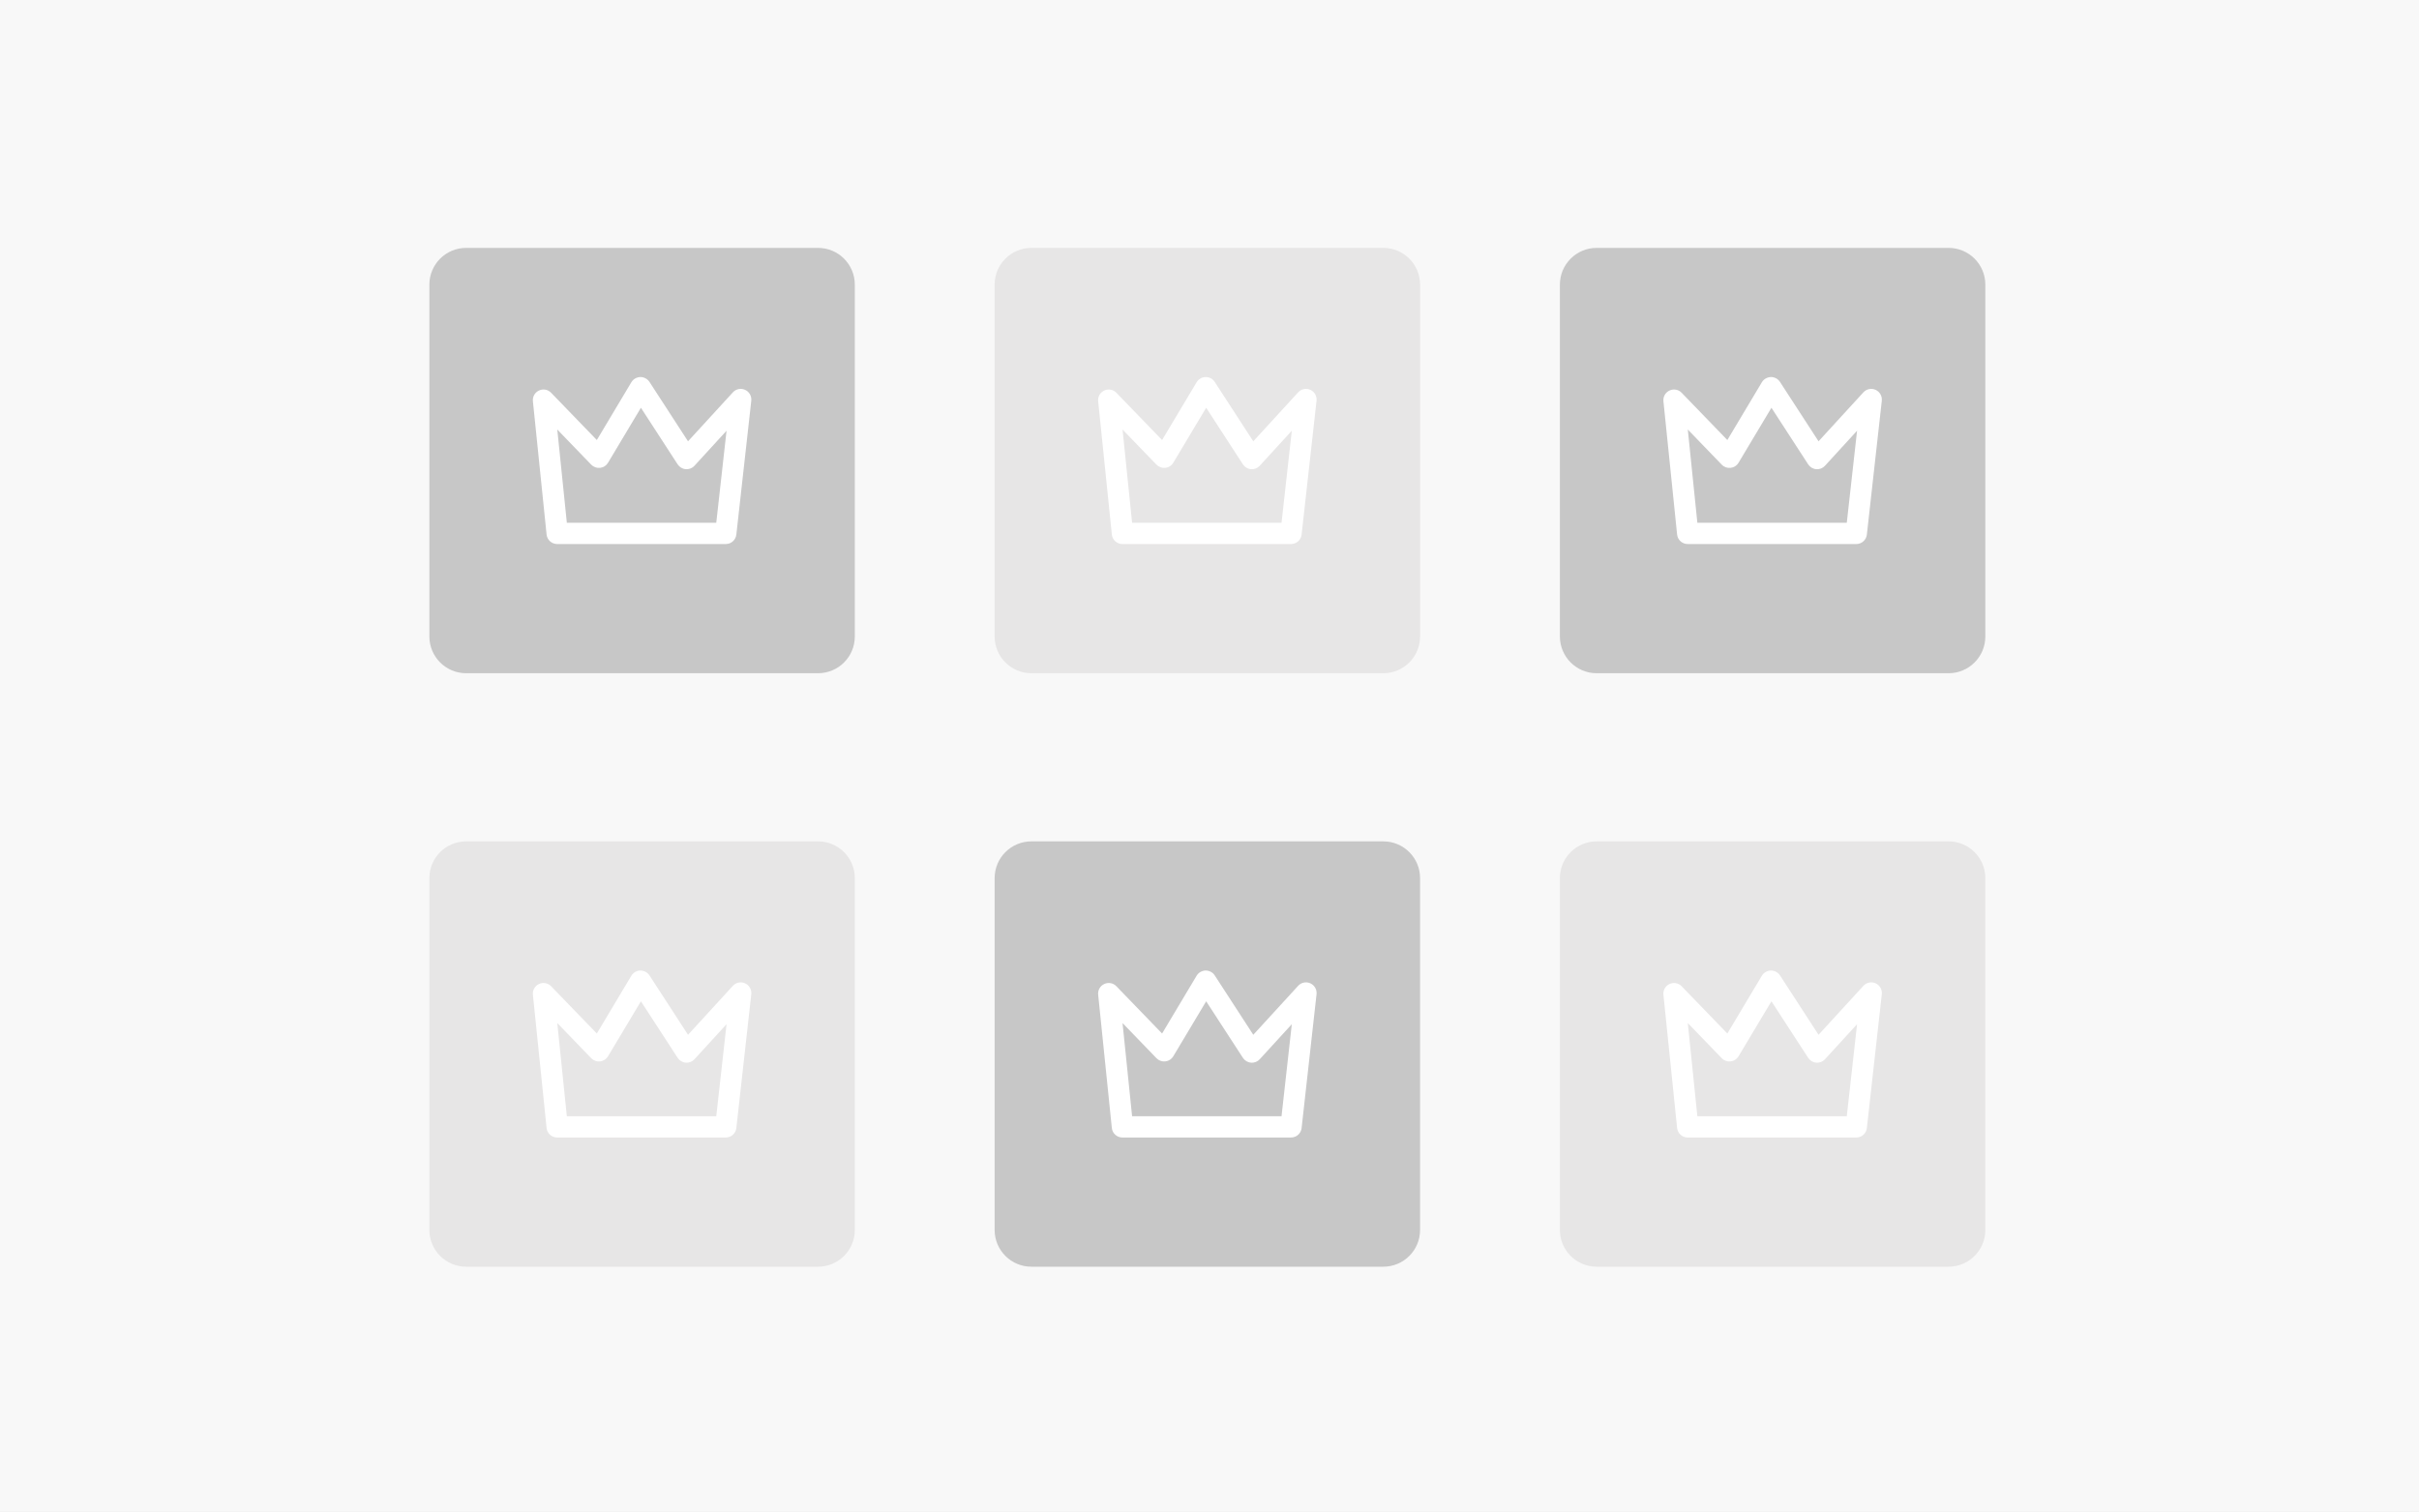
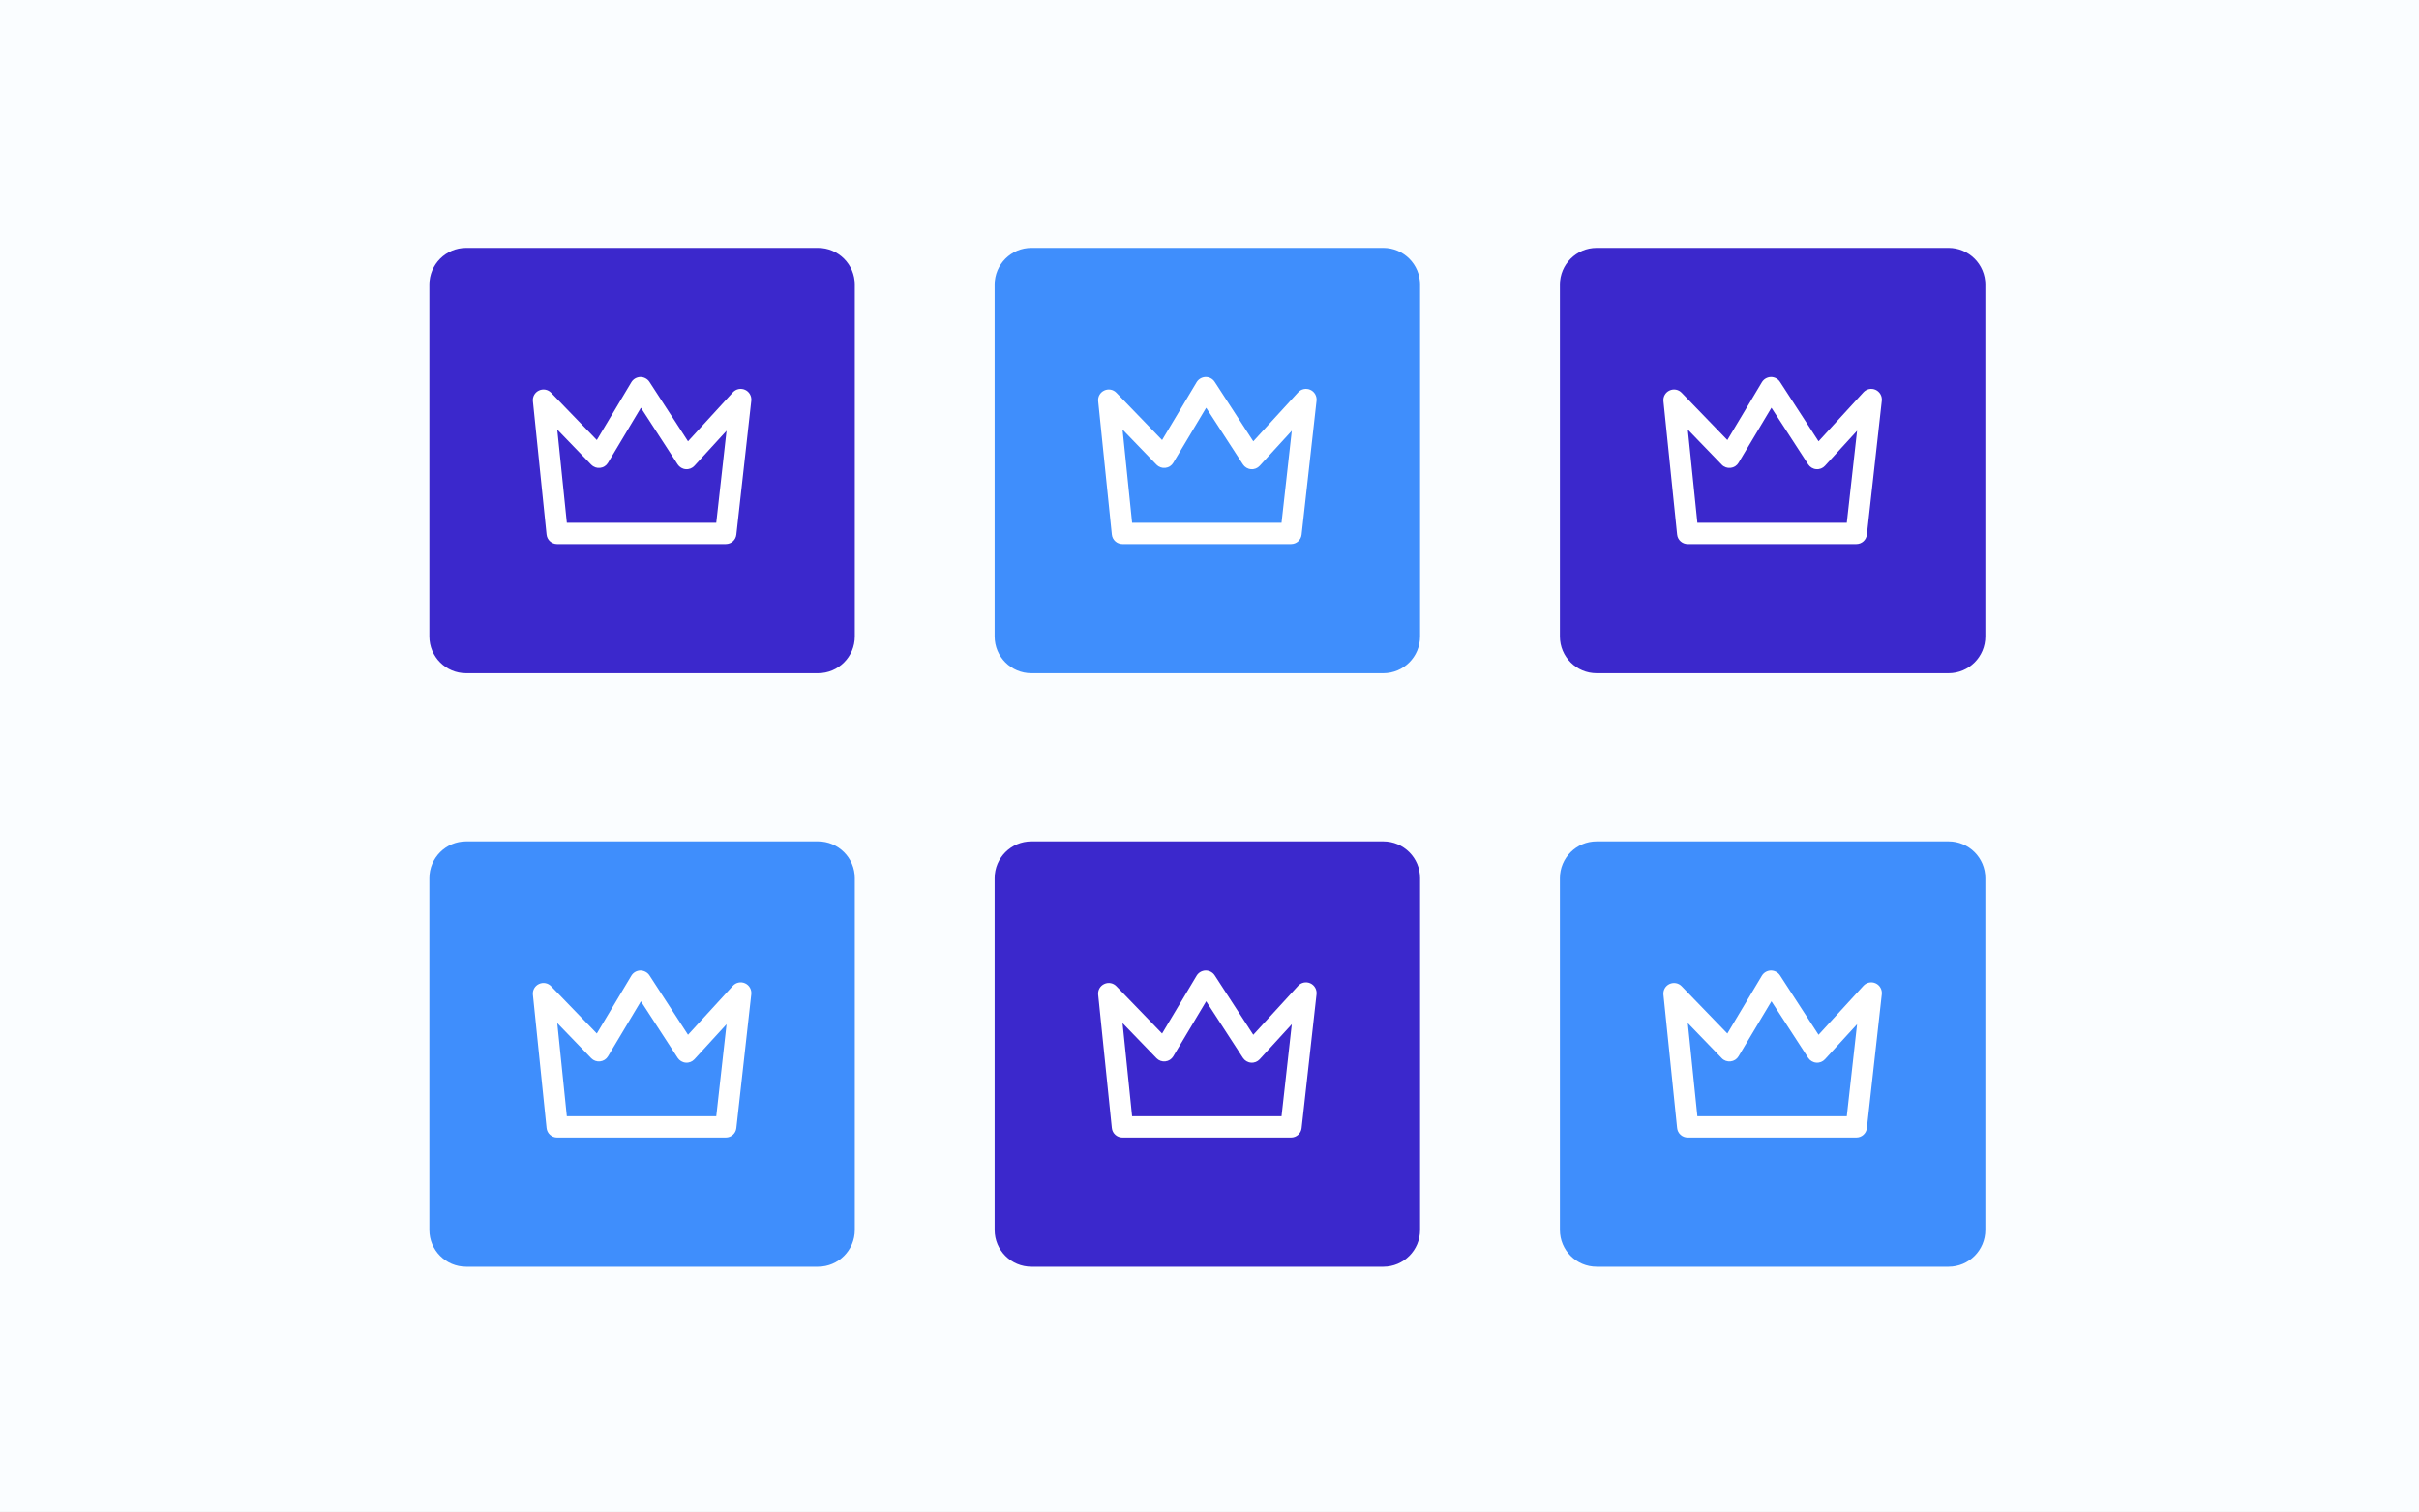
<svg xmlns="http://www.w3.org/2000/svg" width="400" height="250" fill="none">
-   <path fill="#F8F8F8" d="M0 0h400v250H0z" />
-   <path d="M135.27 41H77.08A6.08 6.08 0 0 0 71 47.08v58.19a6.08 6.08 0 0 0 6.08 6.08h58.19a6.08 6.08 0 0 0 6.08-6.08V47.08a6.08 6.08 0 0 0-6.08-6.08z" fill="#C7C7C7" />
-   <path d="M228.74 41h-58.19a6.08 6.08 0 0 0-6.08 6.08v58.19a6.08 6.08 0 0 0 6.08 6.08h58.19a6.08 6.08 0 0 0 6.08-6.08V47.08a6.08 6.08 0 0 0-6.08-6.08z" fill="#E7E6E6" />
-   <path d="M322.21 41h-58.19a6.08 6.08 0 0 0-6.08 6.08v58.19a6.08 6.08 0 0 0 6.08 6.08h58.19a6.08 6.08 0 0 0 6.08-6.08V47.08a6.08 6.08 0 0 0-6.08-6.08z" fill="#C7C7C7" />
-   <path d="M135.27 139.16H77.08a6.08 6.08 0 0 0-6.08 6.08v58.19a6.08 6.08 0 0 0 6.08 6.08h58.19a6.08 6.08 0 0 0 6.08-6.08v-58.19a6.08 6.08 0 0 0-6.08-6.08z" fill="#E7E6E6" />
-   <path d="M228.74 139.16h-58.19a6.08 6.08 0 0 0-6.08 6.08v58.19a6.08 6.08 0 0 0 6.08 6.08h58.19a6.08 6.08 0 0 0 6.08-6.08v-58.19a6.08 6.08 0 0 0-6.08-6.08z" fill="#C7C7C7" />
-   <path d="M322.21 139.16h-58.19a6.08 6.08 0 0 0-6.08 6.08v58.19a6.08 6.08 0 0 0 6.08 6.08h58.19a6.08 6.08 0 0 0 6.08-6.08v-58.19a6.08 6.08 0 0 0-6.08-6.08z" fill="#E7E6E6" />
+   <path fill="#FAFDFF" d="M0 0h400v250H0z" />
+   <path d="M135.27 41H77.08A6.08 6.08 0 0 0 71 47.08v58.19a6.08 6.08 0 0 0 6.08 6.08h58.19a6.08 6.08 0 0 0 6.08-6.08V47.08a6.08 6.08 0 0 0-6.08-6.08z" fill="#3B28CC" />
+   <path d="M228.74 41h-58.19a6.08 6.08 0 0 0-6.08 6.08v58.19a6.08 6.08 0 0 0 6.08 6.08h58.19a6.08 6.08 0 0 0 6.08-6.08V47.08a6.08 6.08 0 0 0-6.08-6.08z" fill="#3F8EFC" />
+   <path d="M322.21 41h-58.19a6.08 6.08 0 0 0-6.08 6.08v58.19a6.08 6.08 0 0 0 6.08 6.08h58.19a6.08 6.08 0 0 0 6.08-6.08V47.08a6.08 6.08 0 0 0-6.08-6.08z" fill="#3B28CC" />
+   <path d="M135.27 139.16H77.08a6.08 6.08 0 0 0-6.08 6.08v58.19a6.08 6.08 0 0 0 6.08 6.08h58.19a6.08 6.08 0 0 0 6.08-6.08v-58.19a6.08 6.08 0 0 0-6.08-6.08z" fill="#3F8EFC" />
+   <path d="M228.74 139.16h-58.19a6.08 6.08 0 0 0-6.08 6.08v58.19a6.08 6.08 0 0 0 6.08 6.08h58.19a6.08 6.08 0 0 0 6.08-6.08v-58.19a6.08 6.08 0 0 0-6.08-6.08z" fill="#3B28CC" />
+   <path d="M322.21 139.16h-58.19a6.08 6.08 0 0 0-6.08 6.08v58.19a6.08 6.08 0 0 0 6.08 6.08h58.19a6.08 6.08 0 0 0 6.08-6.08v-58.19a6.08 6.08 0 0 0-6.08-6.08z" fill="#3F8EFC" />
  <path d="M120.01 89.98H92.13c-.9 0-1.66-.68-1.75-1.58l-2.26-22.04c-.08-.75.33-1.46 1.01-1.77a1.74 1.74 0 0 1 2 .37l7.56 7.82 5.71-9.56c.31-.52.87-.84 1.48-.86.57-.01 1.18.29 1.51.8l6.38 9.83 7.42-8.1c.51-.56 1.33-.73 2.02-.41.69.31 1.1 1.04 1.02 1.8l-2.47 22.14c-.1.89-.85 1.56-1.75 1.56zm-26.29-3.52h24.72l1.7-15.22-5.31 5.8c-.37.4-.9.61-1.44.56-.54-.04-1.03-.34-1.33-.79l-6.08-9.37-5.44 9.1c-.28.47-.76.78-1.31.84-.55.06-1.08-.13-1.46-.52l-5.62-5.82 1.58 15.41-.01.01zM213.48 89.98H185.6c-.9 0-1.66-.68-1.75-1.58l-2.26-22.04c-.08-.75.33-1.46 1.01-1.77a1.74 1.74 0 0 1 2 .37l7.56 7.82 5.71-9.56c.31-.52.87-.84 1.48-.86.61-.01 1.18.29 1.51.8l6.38 9.83 7.42-8.1c.51-.56 1.33-.73 2.02-.41.69.31 1.1 1.04 1.02 1.8l-2.47 22.14c-.1.89-.85 1.56-1.75 1.56zm-26.29-3.52h24.72l1.7-15.22-5.31 5.8c-.37.4-.89.61-1.44.56-.54-.04-1.03-.34-1.33-.79l-6.08-9.37-5.44 9.1c-.28.47-.76.78-1.31.84-.55.06-1.08-.13-1.46-.52l-5.62-5.82 1.58 15.41-.01.01zM306.95 89.98h-27.88c-.9 0-1.66-.68-1.75-1.58l-2.26-22.04c-.08-.75.33-1.46 1.01-1.77a1.74 1.74 0 0 1 2 .37l7.56 7.82 5.71-9.56c.31-.52.87-.84 1.48-.86.6-.01 1.18.29 1.51.8l6.38 9.83 7.42-8.1c.51-.56 1.33-.73 2.02-.41s1.1 1.04 1.02 1.8l-2.47 22.14c-.1.89-.85 1.56-1.75 1.56zm-26.29-3.52h24.72l1.7-15.22-5.31 5.8c-.37.4-.89.61-1.44.56-.54-.04-1.03-.34-1.33-.79l-6.08-9.37-5.44 9.1c-.28.47-.76.78-1.31.84-.55.06-1.09-.13-1.46-.52l-5.62-5.82 1.58 15.41-.01.01zM120.01 188.14H92.13c-.9 0-1.66-.68-1.75-1.58l-2.26-22.04c-.08-.75.33-1.46 1.01-1.77a1.74 1.74 0 0 1 2 .37l7.56 7.82 5.71-9.56c.31-.52.87-.84 1.48-.86.57 0 1.18.29 1.51.8l6.38 9.83 7.42-8.1c.51-.56 1.33-.73 2.02-.41.69.31 1.1 1.04 1.02 1.8l-2.47 22.14c-.1.89-.85 1.56-1.75 1.56zm-26.29-3.52h24.72l1.7-15.22-5.31 5.8c-.37.4-.9.61-1.44.56-.54-.04-1.03-.34-1.33-.79l-6.08-9.36-5.44 9.1c-.28.47-.76.78-1.31.84-.55.06-1.08-.13-1.46-.52l-5.62-5.82 1.58 15.41h-.01zM213.48 188.14H185.6c-.9 0-1.66-.68-1.75-1.58l-2.26-22.04c-.08-.75.33-1.46 1.01-1.77a1.74 1.74 0 0 1 2 .37l7.56 7.82 5.71-9.56c.31-.52.87-.84 1.48-.86.61 0 1.18.29 1.51.8l6.38 9.83 7.42-8.1c.51-.56 1.33-.73 2.02-.41.69.31 1.1 1.04 1.02 1.8l-2.47 22.14c-.1.89-.85 1.56-1.75 1.56zm-26.29-3.52h24.72l1.7-15.22-5.31 5.8c-.37.4-.89.61-1.44.56-.54-.04-1.03-.34-1.33-.79l-6.08-9.36-5.44 9.1c-.28.47-.76.78-1.31.84-.55.06-1.08-.13-1.46-.52l-5.62-5.82 1.58 15.41h-.01zM306.95 188.14h-27.88c-.9 0-1.66-.68-1.75-1.58l-2.26-22.04c-.08-.75.33-1.46 1.01-1.77.68-.31 1.48-.17 2 .37l7.56 7.82 5.71-9.56c.31-.52.87-.84 1.48-.86.6 0 1.18.29 1.51.8l6.38 9.83 7.42-8.1c.51-.56 1.33-.73 2.02-.41.69.31 1.1 1.04 1.02 1.8l-2.47 22.14c-.1.89-.85 1.56-1.75 1.56zm-26.29-3.52h24.72l1.7-15.22-5.31 5.8c-.37.4-.89.61-1.44.56-.54-.04-1.03-.34-1.33-.79l-6.08-9.36-5.44 9.1c-.28.47-.76.78-1.31.84-.55.06-1.09-.13-1.46-.52l-5.62-5.82 1.58 15.41h-.01z" fill="#fff" />
</svg>
